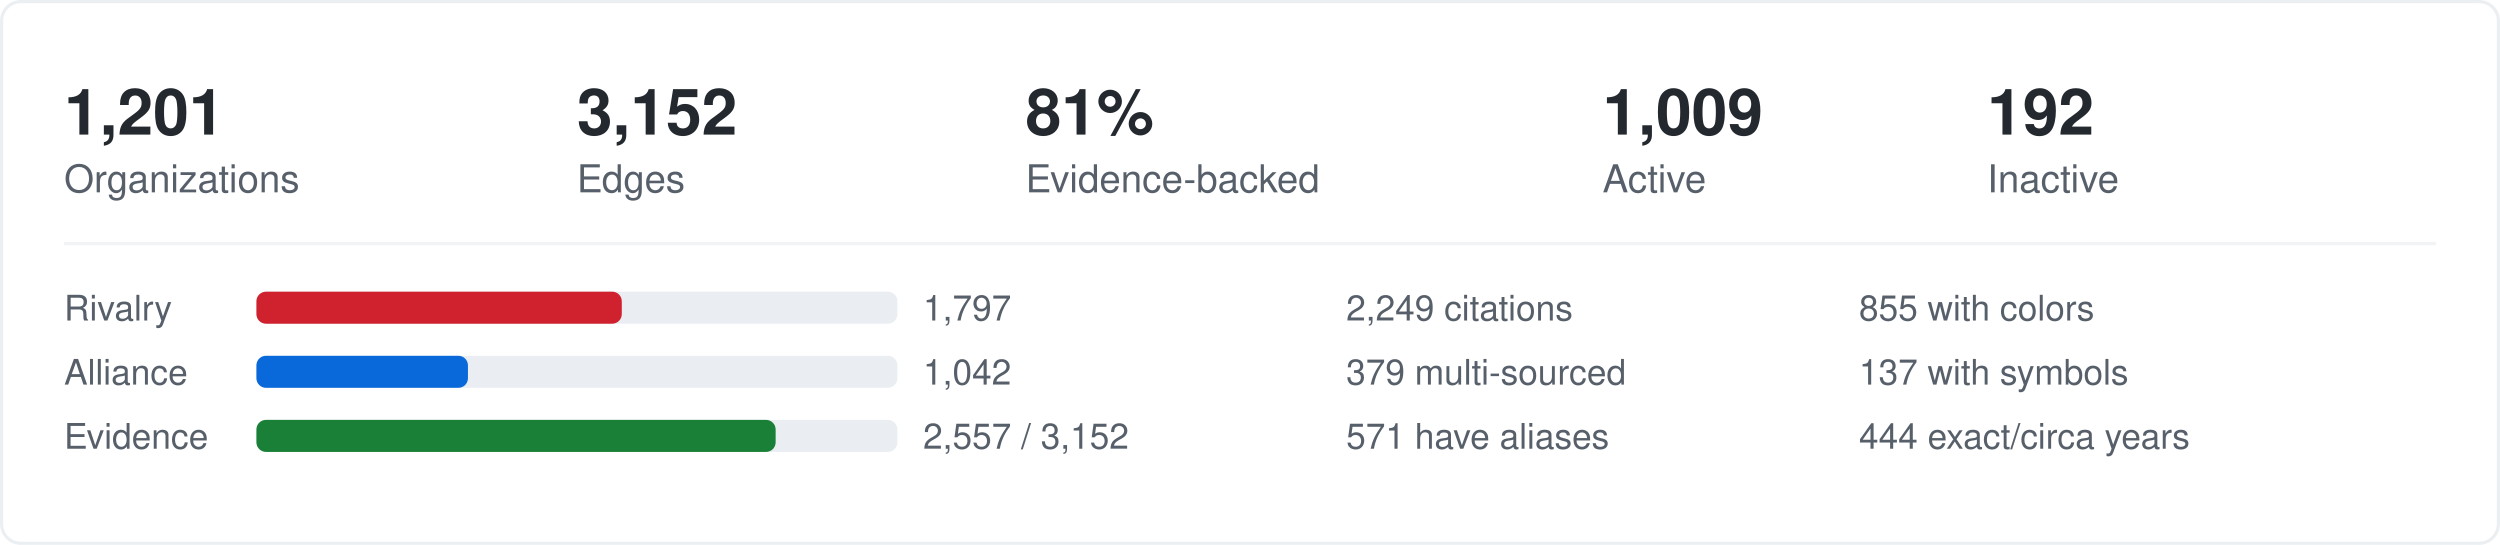
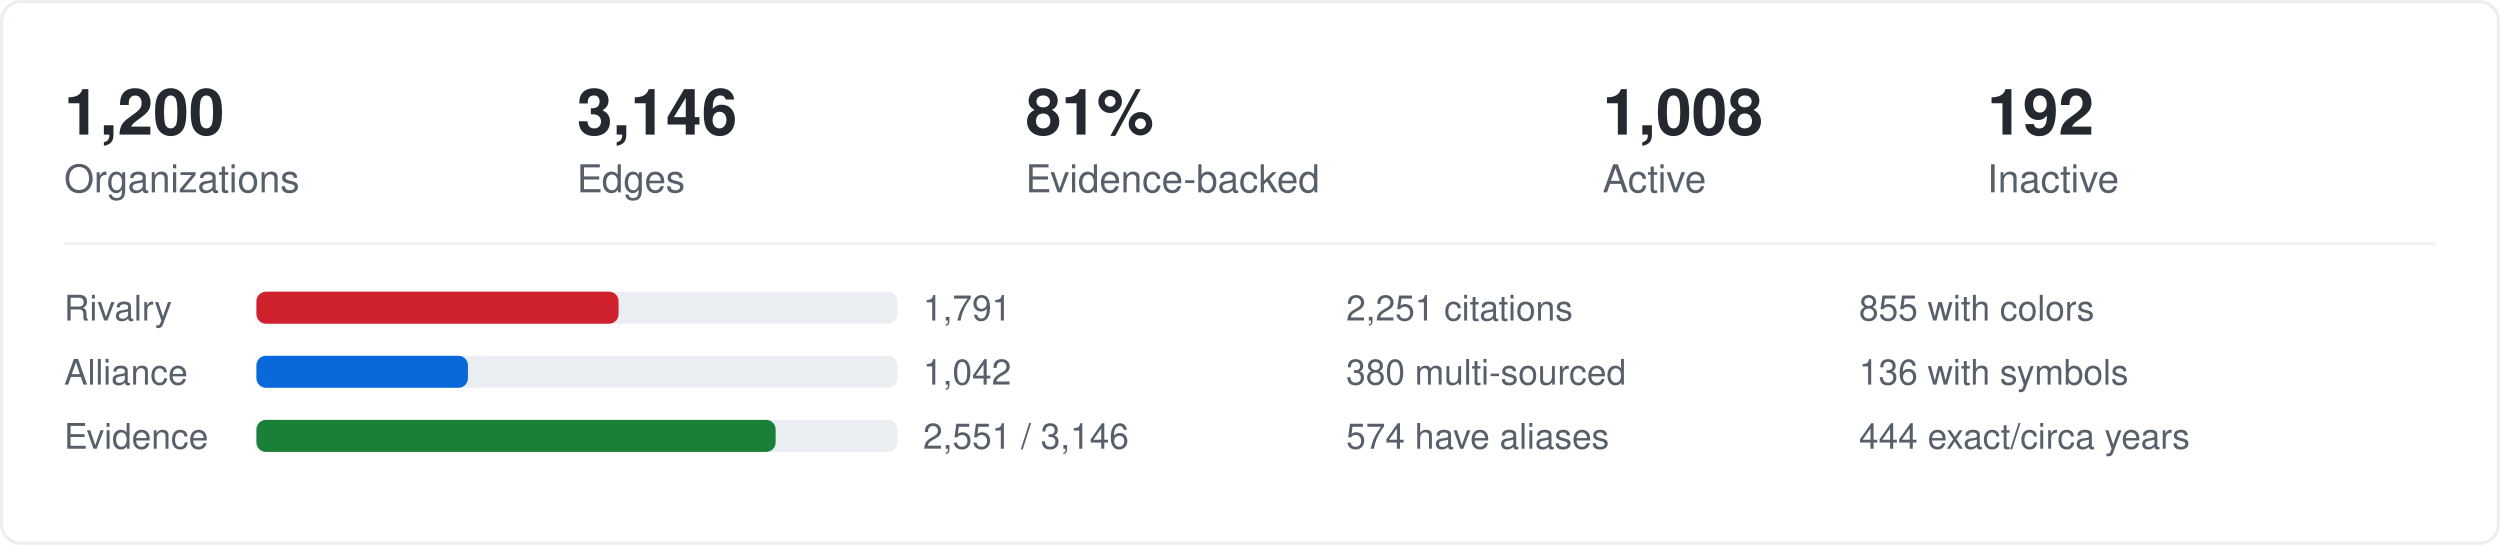
<svg xmlns="http://www.w3.org/2000/svg" width="780" height="170" viewBox="0 0 780 170" fill="none">
  <style>
    .label { font: 400 12px -apple-system,BlinkMacSystemFont,"Segoe UI",Helvetica,Arial,sans-serif; fill: #57606a; }
    .value { font: 600 20px -apple-system,BlinkMacSystemFont,"Segoe UI",Helvetica,Arial,sans-serif; fill: #24292f; }
    .small { font: 400 11px -apple-system,BlinkMacSystemFont,"Segoe UI",Helvetica,Arial,sans-serif; fill: #57606a; }
    .bar-bg { fill: #eaeef2; rx: 3; }
    .bar-red { fill: #cf222e; rx: 3; }
    .bar-blue { fill: #0969da; rx: 3; }
    .bar-green { fill: #1a7f37; rx: 3; }
    @media (prefers-color-scheme: dark) {
      .label { fill: #7d8590; }
      .value { fill: #e6edf3; }
      .small { fill: #7d8590; }
      .bar-bg { fill: #21262d; }
    }
  </style>
  <rect x="0.5" y="0.5" width="779" height="169" rx="6" stroke="#d0d7de" stroke-opacity="0.4" />
-   <text class="value" x="20" y="42">1,201</text>
+   <text class="value" x="20" y="42">1,200</text>
  <text class="label" x="20" y="60">Organizations</text>
-   <text class="value" x="180" y="42">3,152</text>
+   <text class="value" x="180" y="42">3,146</text>
  <text class="label" x="180" y="60">Edges</text>
  <text class="value" x="320" y="42">81%</text>
  <text class="label" x="320" y="60">Evidence-backed</text>
-   <text class="value" x="500" y="42">1,009</text>
+   <text class="value" x="500" y="42">1,008</text>
  <text class="label" x="500" y="60">Active</text>
  <text class="value" x="620" y="42">192</text>
  <text class="label" x="620" y="60">Inactive</text>
  <line x1="20" y1="76" x2="760" y2="76" stroke="#d0d7de" stroke-opacity="0.3" />
  <text class="small" x="20" y="100">Rivalry</text>
  <rect class="bar-bg" x="80" y="91" width="200" height="10" />
-   <rect class="bar-red" x="80" y="91" width="114" height="10" />
-   <text class="small" x="288" y="100">1,797</text>
+   <rect class="bar-red" x="80" y="91" width="113" height="10" />
+   <text class="small" x="288" y="100">1,791</text>
  <text class="small" x="20" y="120">Alliance</text>
  <rect class="bar-bg" x="80" y="111" width="200" height="10" />
  <rect class="bar-blue" x="80" y="111" width="66" height="10" />
  <text class="small" x="288" y="120">1,042</text>
  <text class="small" x="20" y="140">Evidence</text>
  <rect class="bar-bg" x="80" y="131" width="200" height="10" />
  <rect class="bar-green" x="80" y="131" width="162" height="10" />
-   <text class="small" x="288" y="140">2,557 / 3,152</text>
-   <text class="small" x="420" y="100">2,249 citations</text>
-   <text class="small" x="420" y="120">379 multi-sourced</text>
-   <text class="small" x="420" y="140">571 have aliases</text>
+   <text class="small" x="288" y="140">2,551 / 3,146</text>
+   <text class="small" x="420" y="100">2,251 citations</text>
+   <text class="small" x="420" y="120">380 multi-sourced</text>
+   <text class="small" x="420" y="140">574 have aliases</text>
  <text class="small" x="580" y="100">855 with colors</text>
-   <text class="small" x="580" y="120">137 with symbols</text>
+   <text class="small" x="580" y="120">136 with symbols</text>
  <text class="small" x="580" y="140">444 exact/circa years</text>
</svg>
